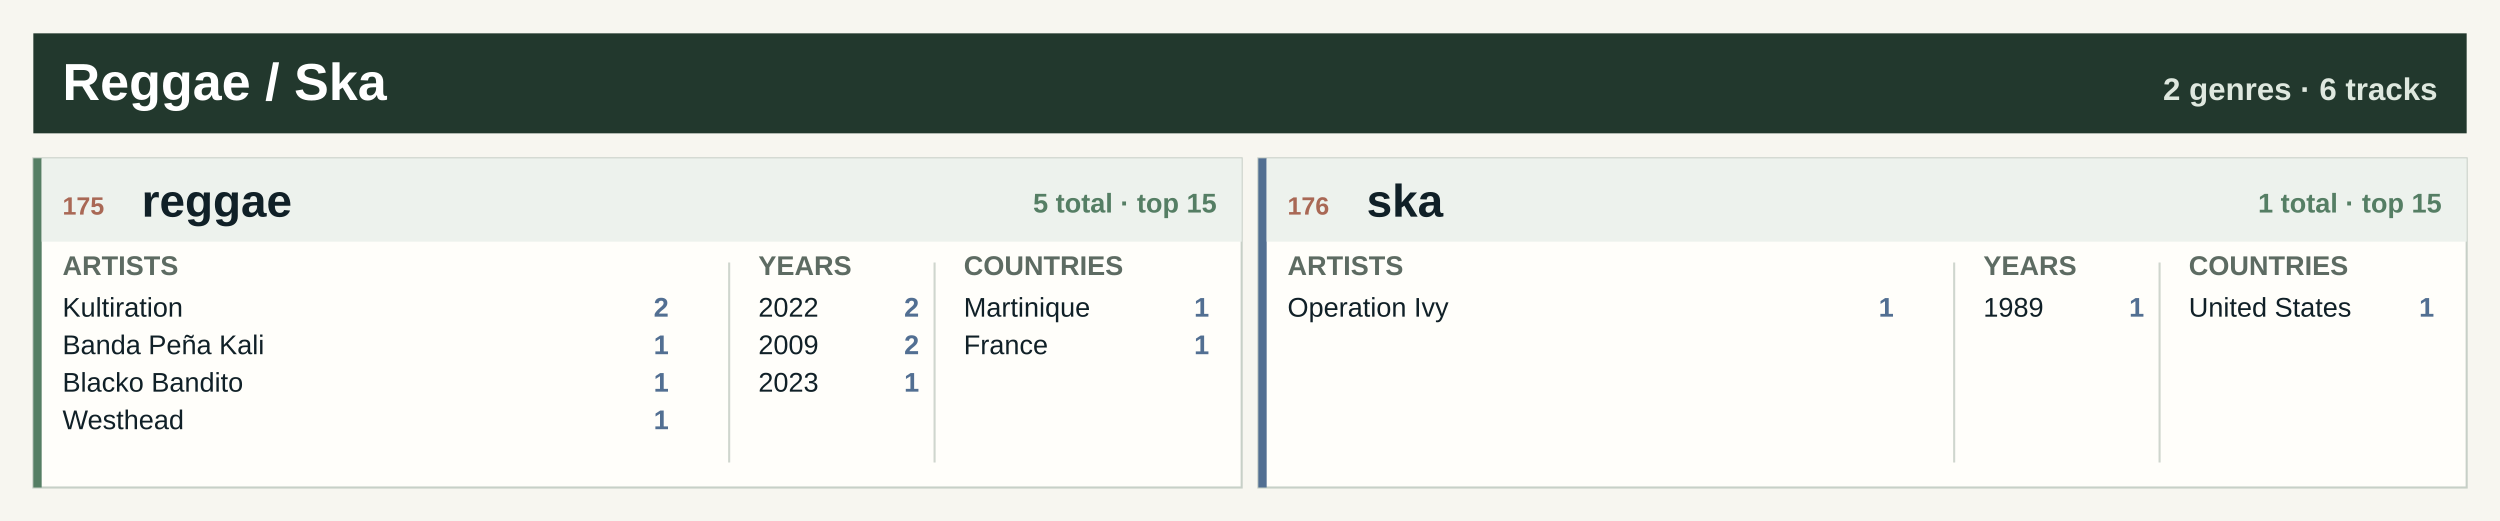
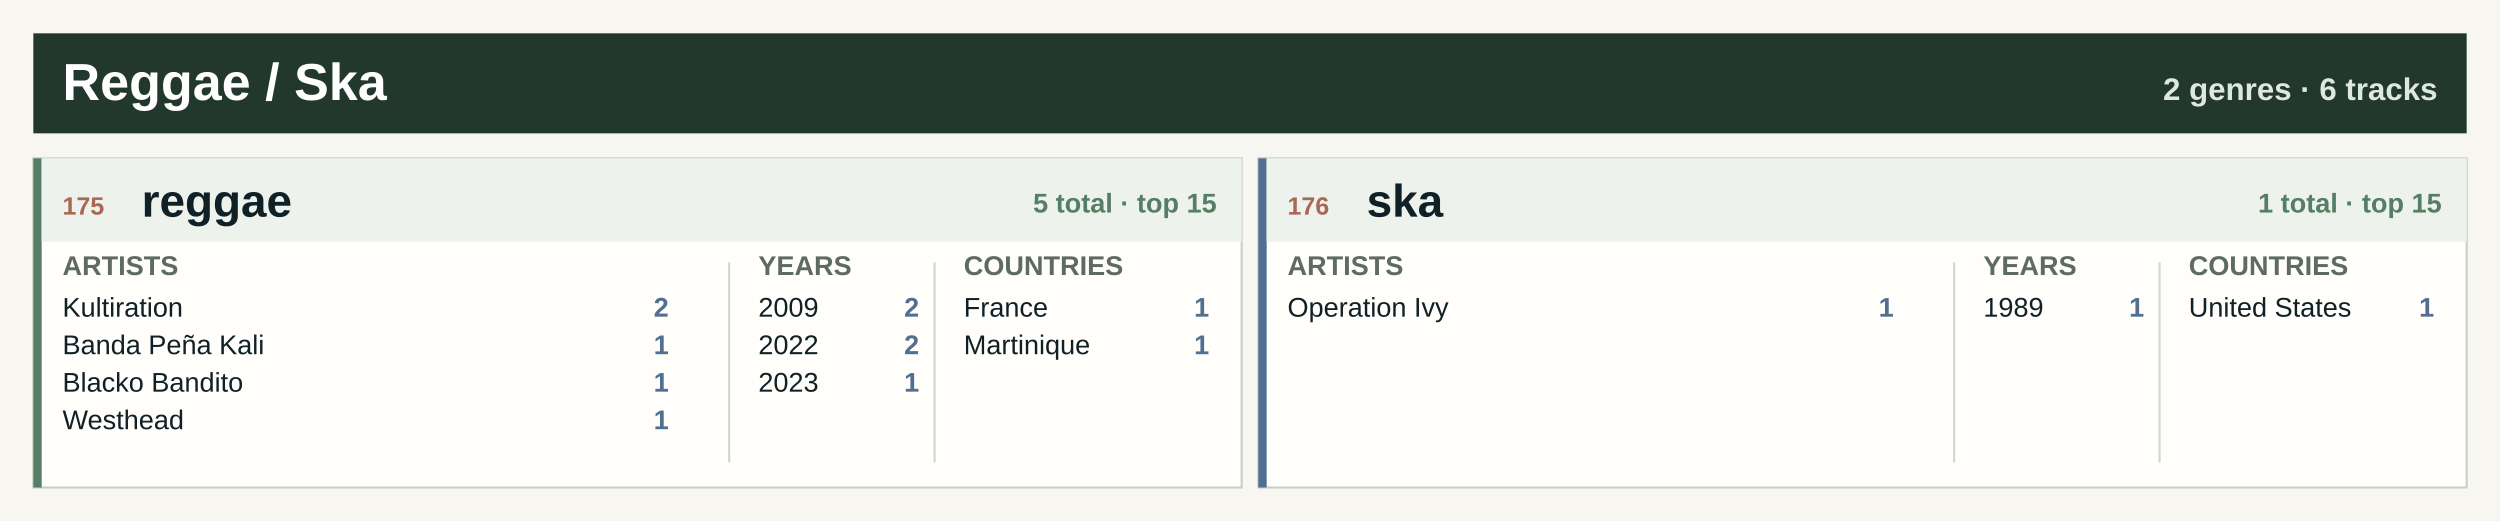
<svg xmlns="http://www.w3.org/2000/svg" width="1200" height="250" viewBox="0 0 1200 250" role="img" aria-label="Reggae / Ska genre atlas">
  <rect width="1200" height="250" fill="#f7f6f0" />
  <rect x="16" y="16" width="1168" height="48" fill="#22382d" />
  <text x="30.0" y="48.0" font-family="Segoe UI, Arial, sans-serif" font-size="25" font-weight="800" fill="#ffffff" text-anchor="start">Reggae / Ska</text>
  <text x="1170.0" y="48.0" font-family="Segoe UI, Arial, sans-serif" font-size="15" font-weight="800" fill="#dfe8df" text-anchor="end">2 genres · 6 tracks</text>
  <rect x="16.0" y="76.0" width="580.0" height="158" fill="#fffefa" stroke="#c7d0c7" />
  <rect x="16.0" y="76.0" width="4" height="158" fill="#557e64" />
  <rect x="20.0" y="76.0" width="576.0" height="40" fill="#edf2ed" />
  <text x="30.0" y="103.0" font-family="Segoe UI, Arial, sans-serif" font-size="12" font-weight="800" fill="#a96855" text-anchor="start">175</text>
  <text x="68.0" y="104.0" font-family="Segoe UI, Arial, sans-serif" font-size="22" font-weight="800" fill="#102027" text-anchor="start">reggae</text>
  <text x="584.0" y="102.0" font-family="Segoe UI, Arial, sans-serif" font-size="13" font-weight="800" fill="#557e64" text-anchor="end">5 total · top 15</text>
  <text x="30.0" y="132.0" font-family="Segoe UI, Arial, sans-serif" font-size="13" font-weight="800" fill="#5d6b62" text-anchor="start">ARTISTS</text>
  <text x="364.0" y="132.0" font-family="Segoe UI, Arial, sans-serif" font-size="13" font-weight="800" fill="#5d6b62" text-anchor="start">YEARS</text>
  <text x="462.6" y="132.0" font-family="Segoe UI, Arial, sans-serif" font-size="13" font-weight="800" fill="#5d6b62" text-anchor="start">COUNTRIES</text>
  <line x1="350.0" y1="126.0" x2="350.0" y2="222.0" stroke="#cfd6ce" />
  <line x1="448.6" y1="126.0" x2="448.6" y2="222.0" stroke="#cfd6ce" />
  <text x="30.0" y="152.0" font-family="Segoe UI, Arial, sans-serif" font-size="13" font-weight="400" fill="#102027" text-anchor="start">Kultiration</text>
  <text x="321.0" y="152.0" font-family="Segoe UI, Arial, sans-serif" font-size="13" font-weight="800" fill="#526f92" text-anchor="end">2</text>
  <text x="30.0" y="170.0" font-family="Segoe UI, Arial, sans-serif" font-size="13" font-weight="400" fill="#102027" text-anchor="start">Banda Peña Kali</text>
  <text x="321.0" y="170.0" font-family="Segoe UI, Arial, sans-serif" font-size="13" font-weight="800" fill="#526f92" text-anchor="end">1</text>
  <text x="30.0" y="188.0" font-family="Segoe UI, Arial, sans-serif" font-size="13" font-weight="400" fill="#102027" text-anchor="start">Blacko Bandito</text>
  <text x="321.0" y="188.0" font-family="Segoe UI, Arial, sans-serif" font-size="13" font-weight="800" fill="#526f92" text-anchor="end">1</text>
  <text x="30.0" y="206.0" font-family="Segoe UI, Arial, sans-serif" font-size="13" font-weight="400" fill="#102027" text-anchor="start">Westhead</text>
  <text x="321.0" y="206.0" font-family="Segoe UI, Arial, sans-serif" font-size="13" font-weight="800" fill="#526f92" text-anchor="end">1</text>
-   <text x="364.0" y="152.0" font-family="Segoe UI, Arial, sans-serif" font-size="13" font-weight="400" fill="#102027" text-anchor="start">2022</text>
+   <text x="364.0" y="152.0" font-family="Segoe UI, Arial, sans-serif" font-size="13" font-weight="400" fill="#102027" text-anchor="start">2009</text>
  <text x="441.2" y="152.0" font-family="Segoe UI, Arial, sans-serif" font-size="13" font-weight="800" fill="#526f92" text-anchor="end">2</text>
-   <text x="364.0" y="170.0" font-family="Segoe UI, Arial, sans-serif" font-size="13" font-weight="400" fill="#102027" text-anchor="start">2009</text>
+   <text x="364.0" y="170.0" font-family="Segoe UI, Arial, sans-serif" font-size="13" font-weight="400" fill="#102027" text-anchor="start">2022</text>
  <text x="441.2" y="170.0" font-family="Segoe UI, Arial, sans-serif" font-size="13" font-weight="800" fill="#526f92" text-anchor="end">2</text>
  <text x="364.0" y="188.0" font-family="Segoe UI, Arial, sans-serif" font-size="13" font-weight="400" fill="#102027" text-anchor="start">2023</text>
  <text x="441.2" y="188.0" font-family="Segoe UI, Arial, sans-serif" font-size="13" font-weight="800" fill="#526f92" text-anchor="end">1</text>
-   <text x="462.6" y="152.0" font-family="Segoe UI, Arial, sans-serif" font-size="13" font-weight="400" fill="#102027" text-anchor="start">Martinique</text>
+   <text x="462.6" y="152.0" font-family="Segoe UI, Arial, sans-serif" font-size="13" font-weight="400" fill="#102027" text-anchor="start">France</text>
  <text x="580.4" y="152.0" font-family="Segoe UI, Arial, sans-serif" font-size="13" font-weight="800" fill="#526f92" text-anchor="end">1</text>
-   <text x="462.6" y="170.0" font-family="Segoe UI, Arial, sans-serif" font-size="13" font-weight="400" fill="#102027" text-anchor="start">France</text>
+   <text x="462.6" y="170.0" font-family="Segoe UI, Arial, sans-serif" font-size="13" font-weight="400" fill="#102027" text-anchor="start">Martinique</text>
  <text x="580.4" y="170.0" font-family="Segoe UI, Arial, sans-serif" font-size="13" font-weight="800" fill="#526f92" text-anchor="end">1</text>
  <rect x="604.0" y="76.0" width="580.0" height="158" fill="#fffefa" stroke="#c7d0c7" />
  <rect x="604.0" y="76.0" width="4" height="158" fill="#526f92" />
  <rect x="608.0" y="76.0" width="576.0" height="40" fill="#edf2ed" />
  <text x="618.0" y="103.0" font-family="Segoe UI, Arial, sans-serif" font-size="12" font-weight="800" fill="#a96855" text-anchor="start">176</text>
  <text x="656.0" y="104.0" font-family="Segoe UI, Arial, sans-serif" font-size="22" font-weight="800" fill="#102027" text-anchor="start">ska</text>
  <text x="1172.0" y="102.0" font-family="Segoe UI, Arial, sans-serif" font-size="13" font-weight="800" fill="#557e64" text-anchor="end">1 total · top 15</text>
  <text x="618.0" y="132.0" font-family="Segoe UI, Arial, sans-serif" font-size="13" font-weight="800" fill="#5d6b62" text-anchor="start">ARTISTS</text>
  <text x="952.0" y="132.0" font-family="Segoe UI, Arial, sans-serif" font-size="13" font-weight="800" fill="#5d6b62" text-anchor="start">YEARS</text>
  <text x="1050.6" y="132.0" font-family="Segoe UI, Arial, sans-serif" font-size="13" font-weight="800" fill="#5d6b62" text-anchor="start">COUNTRIES</text>
  <line x1="938.0" y1="126.0" x2="938.0" y2="222.0" stroke="#cfd6ce" />
  <line x1="1036.6" y1="126.0" x2="1036.6" y2="222.0" stroke="#cfd6ce" />
  <text x="618.0" y="152.0" font-family="Segoe UI, Arial, sans-serif" font-size="13" font-weight="400" fill="#102027" text-anchor="start">Operation Ivy</text>
  <text x="909.0" y="152.0" font-family="Segoe UI, Arial, sans-serif" font-size="13" font-weight="800" fill="#526f92" text-anchor="end">1</text>
  <text x="952.0" y="152.0" font-family="Segoe UI, Arial, sans-serif" font-size="13" font-weight="400" fill="#102027" text-anchor="start">1989</text>
  <text x="1029.2" y="152.0" font-family="Segoe UI, Arial, sans-serif" font-size="13" font-weight="800" fill="#526f92" text-anchor="end">1</text>
  <text x="1050.6" y="152.0" font-family="Segoe UI, Arial, sans-serif" font-size="13" font-weight="400" fill="#102027" text-anchor="start">United States</text>
  <text x="1168.4" y="152.0" font-family="Segoe UI, Arial, sans-serif" font-size="13" font-weight="800" fill="#526f92" text-anchor="end">1</text>
</svg>
